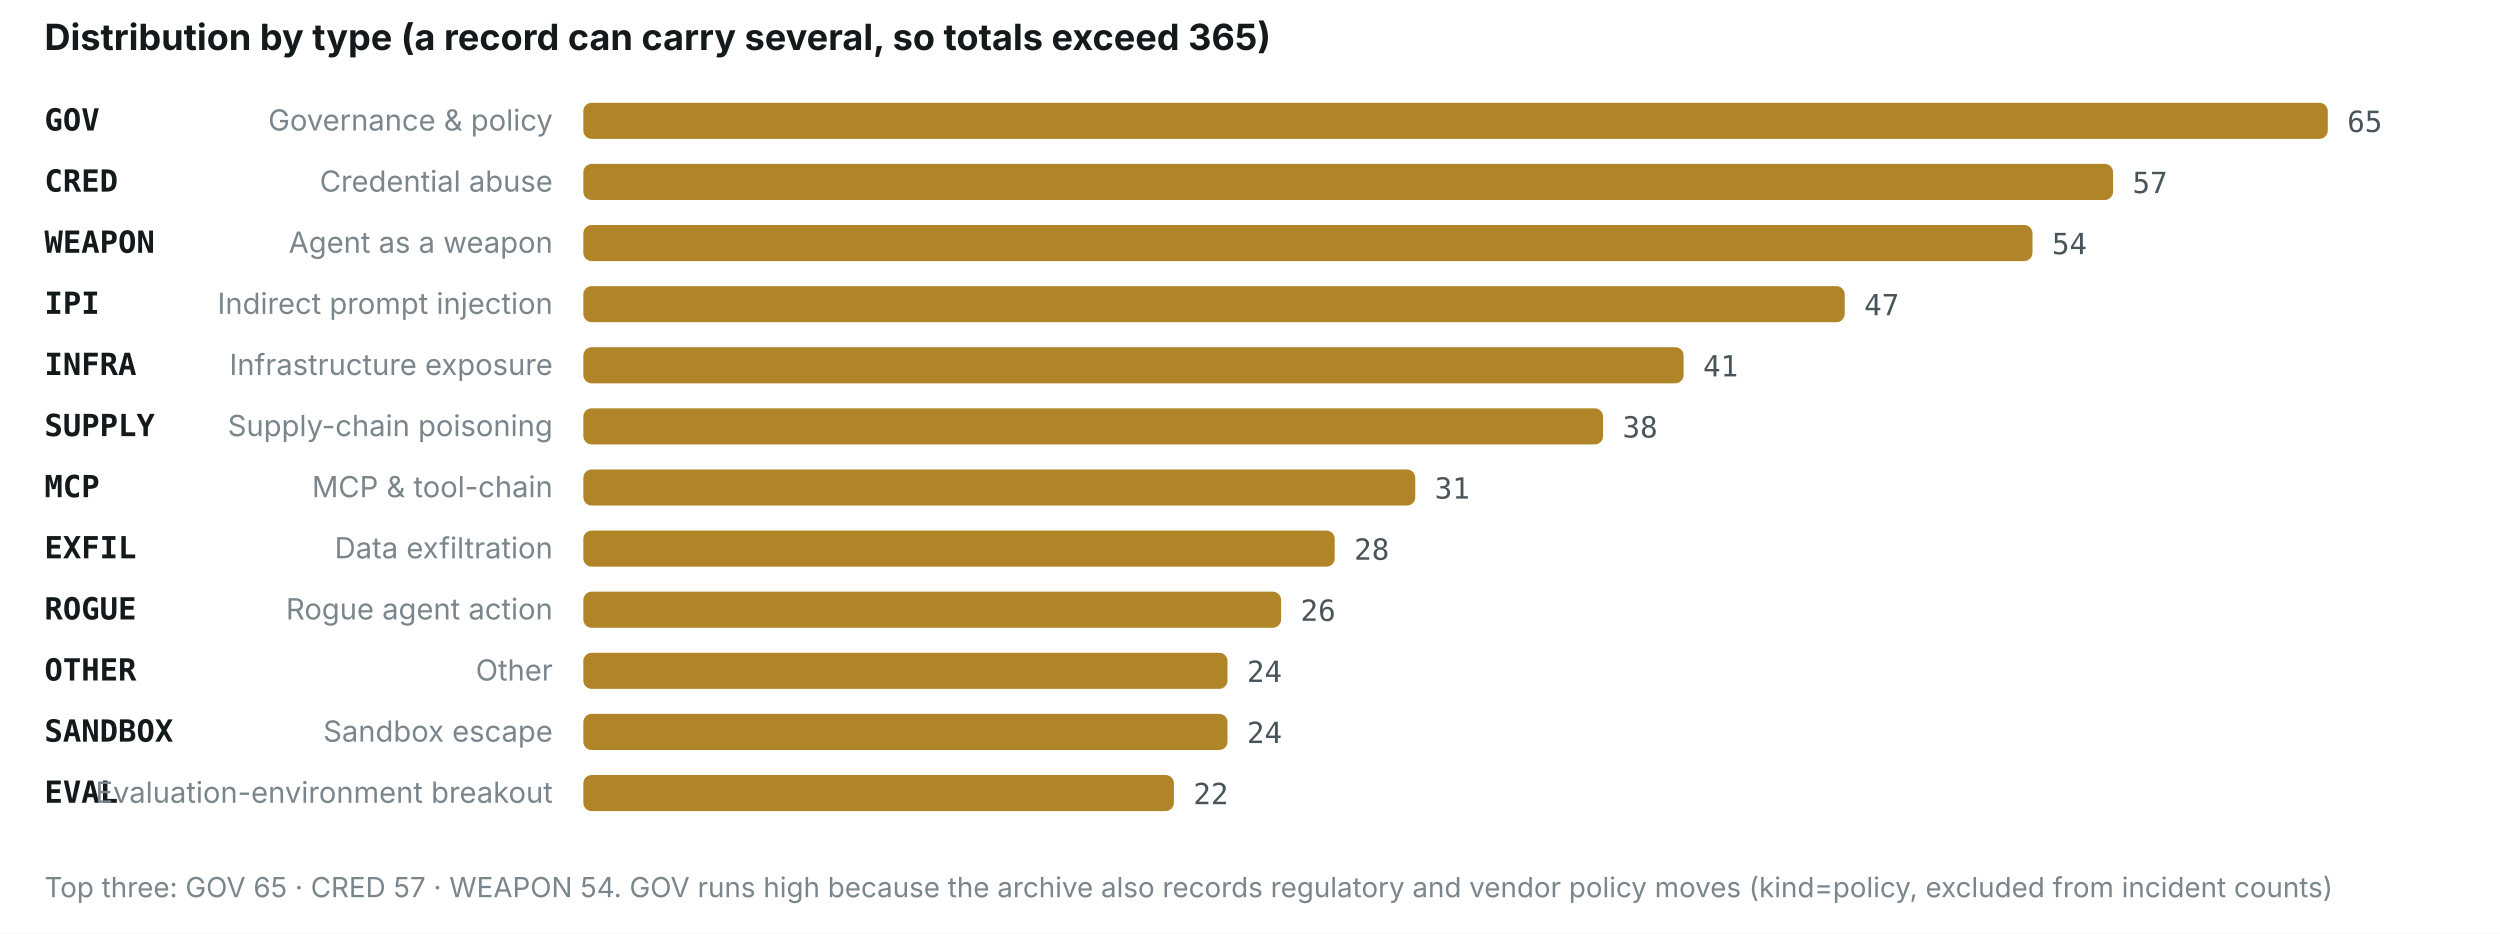
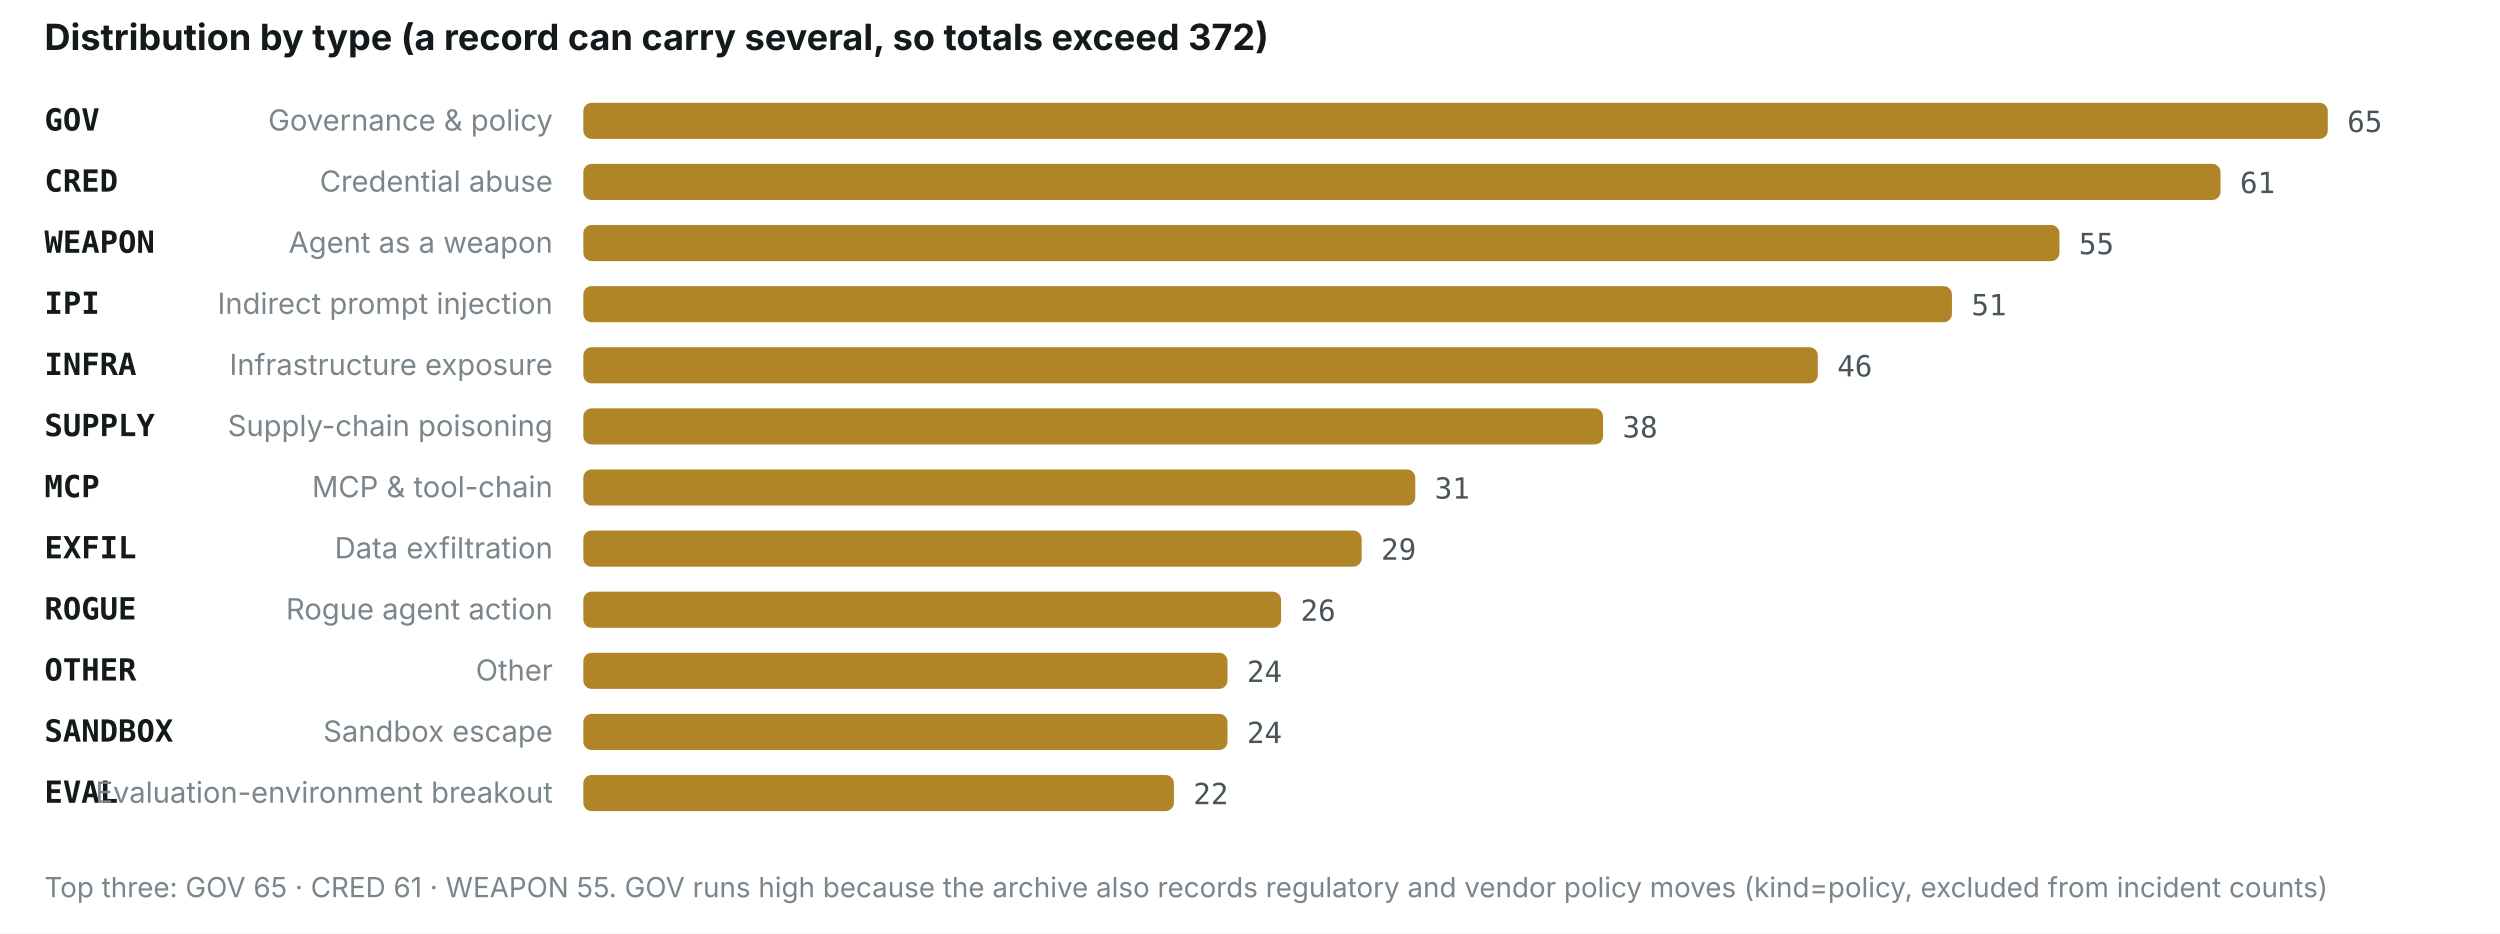
<svg xmlns="http://www.w3.org/2000/svg" viewBox="0 0 900 336" width="900" height="336" role="img" font-family="ui-sans-serif,-apple-system,'Segoe UI','PingFang SC','Microsoft YaHei',sans-serif">
  <rect width="900" height="336" fill="#FFFFFF" />
-   <text x="16" y="18" font-size="13" font-weight="700" fill="#141A1C">Distribution by type (a record can carry several, so totals exceed 365)</text>
+   <text x="16" y="18" font-size="13" font-weight="700" fill="#141A1C">Distribution by type (a record can carry several, so totals exceed 372)</text>
  <text x="16" y="47" font-size="11" fill="#141A1C" font-family="ui-monospace,'SF Mono','Cascadia Mono','Consolas',monospace" font-weight="600">GOV</text>
  <text x="199" y="47" font-size="10.5" text-anchor="end" fill="#7A868C">Governance &amp; policy</text>
  <rect x="210" y="37" width="628.0" height="13" rx="3" fill="#B08528" />
  <text x="845.0" y="47.5" font-size="10.5" fill="#48545A" font-family="ui-monospace,'SF Mono','Cascadia Mono','Consolas',monospace">65</text>
  <text x="16" y="69" font-size="11" fill="#141A1C" font-family="ui-monospace,'SF Mono','Cascadia Mono','Consolas',monospace" font-weight="600">CRED</text>
  <text x="199" y="69" font-size="10.5" text-anchor="end" fill="#7A868C">Credential abuse</text>
-   <rect x="210" y="59" width="550.7" height="13" rx="3" fill="#B08528" />
-   <text x="767.7" y="69.5" font-size="10.5" fill="#48545A" font-family="ui-monospace,'SF Mono','Cascadia Mono','Consolas',monospace">57</text>
+   <rect x="210" y="59" width="589.4" height="13" rx="3" fill="#B08528" />
+   <text x="806.4" y="69.5" font-size="10.5" fill="#48545A" font-family="ui-monospace,'SF Mono','Cascadia Mono','Consolas',monospace">61</text>
  <text x="16" y="91" font-size="11" fill="#141A1C" font-family="ui-monospace,'SF Mono','Cascadia Mono','Consolas',monospace" font-weight="600">WEAPON</text>
  <text x="199" y="91" font-size="10.5" text-anchor="end" fill="#7A868C">Agent as a weapon</text>
-   <rect x="210" y="81" width="521.7" height="13" rx="3" fill="#B08528" />
-   <text x="738.7" y="91.5" font-size="10.5" fill="#48545A" font-family="ui-monospace,'SF Mono','Cascadia Mono','Consolas',monospace">54</text>
+   <rect x="210" y="81" width="531.4" height="13" rx="3" fill="#B08528" />
+   <text x="748.4" y="91.5" font-size="10.5" fill="#48545A" font-family="ui-monospace,'SF Mono','Cascadia Mono','Consolas',monospace">55</text>
  <text x="16" y="113" font-size="11" fill="#141A1C" font-family="ui-monospace,'SF Mono','Cascadia Mono','Consolas',monospace" font-weight="600">IPI</text>
  <text x="199" y="113" font-size="10.5" text-anchor="end" fill="#7A868C">Indirect prompt injection</text>
-   <rect x="210" y="103" width="454.1" height="13" rx="3" fill="#B08528" />
-   <text x="671.1" y="113.5" font-size="10.5" fill="#48545A" font-family="ui-monospace,'SF Mono','Cascadia Mono','Consolas',monospace">47</text>
+   <rect x="210" y="103" width="492.7" height="13" rx="3" fill="#B08528" />
+   <text x="709.7" y="113.5" font-size="10.5" fill="#48545A" font-family="ui-monospace,'SF Mono','Cascadia Mono','Consolas',monospace">51</text>
  <text x="16" y="135" font-size="11" fill="#141A1C" font-family="ui-monospace,'SF Mono','Cascadia Mono','Consolas',monospace" font-weight="600">INFRA</text>
  <text x="199" y="135" font-size="10.5" text-anchor="end" fill="#7A868C">Infrastructure exposure</text>
-   <rect x="210" y="125" width="396.1" height="13" rx="3" fill="#B08528" />
-   <text x="613.1" y="135.5" font-size="10.5" fill="#48545A" font-family="ui-monospace,'SF Mono','Cascadia Mono','Consolas',monospace">41</text>
+   <rect x="210" y="125" width="444.4" height="13" rx="3" fill="#B08528" />
+   <text x="661.4" y="135.5" font-size="10.5" fill="#48545A" font-family="ui-monospace,'SF Mono','Cascadia Mono','Consolas',monospace">46</text>
  <text x="16" y="157" font-size="11" fill="#141A1C" font-family="ui-monospace,'SF Mono','Cascadia Mono','Consolas',monospace" font-weight="600">SUPPLY</text>
  <text x="199" y="157" font-size="10.5" text-anchor="end" fill="#7A868C">Supply-chain poisoning</text>
  <rect x="210" y="147" width="367.1" height="13" rx="3" fill="#B08528" />
  <text x="584.1" y="157.5" font-size="10.5" fill="#48545A" font-family="ui-monospace,'SF Mono','Cascadia Mono','Consolas',monospace">38</text>
  <text x="16" y="179" font-size="11" fill="#141A1C" font-family="ui-monospace,'SF Mono','Cascadia Mono','Consolas',monospace" font-weight="600">MCP</text>
  <text x="199" y="179" font-size="10.5" text-anchor="end" fill="#7A868C">MCP &amp; tool-chain</text>
  <rect x="210" y="169" width="299.5" height="13" rx="3" fill="#B08528" />
  <text x="516.5" y="179.5" font-size="10.5" fill="#48545A" font-family="ui-monospace,'SF Mono','Cascadia Mono','Consolas',monospace">31</text>
  <text x="16" y="201" font-size="11" fill="#141A1C" font-family="ui-monospace,'SF Mono','Cascadia Mono','Consolas',monospace" font-weight="600">EXFIL</text>
  <text x="199" y="201" font-size="10.5" text-anchor="end" fill="#7A868C">Data exfiltration</text>
-   <rect x="210" y="191" width="270.5" height="13" rx="3" fill="#B08528" />
-   <text x="487.5" y="201.5" font-size="10.5" fill="#48545A" font-family="ui-monospace,'SF Mono','Cascadia Mono','Consolas',monospace">28</text>
+   <rect x="210" y="191" width="280.2" height="13" rx="3" fill="#B08528" />
+   <text x="497.2" y="201.5" font-size="10.5" fill="#48545A" font-family="ui-monospace,'SF Mono','Cascadia Mono','Consolas',monospace">29</text>
  <text x="16" y="223" font-size="11" fill="#141A1C" font-family="ui-monospace,'SF Mono','Cascadia Mono','Consolas',monospace" font-weight="600">ROGUE</text>
  <text x="199" y="223" font-size="10.5" text-anchor="end" fill="#7A868C">Rogue agent action</text>
  <rect x="210" y="213" width="251.2" height="13" rx="3" fill="#B08528" />
  <text x="468.2" y="223.5" font-size="10.5" fill="#48545A" font-family="ui-monospace,'SF Mono','Cascadia Mono','Consolas',monospace">26</text>
  <text x="16" y="245" font-size="11" fill="#141A1C" font-family="ui-monospace,'SF Mono','Cascadia Mono','Consolas',monospace" font-weight="600">OTHER</text>
  <text x="199" y="245" font-size="10.5" text-anchor="end" fill="#7A868C">Other</text>
  <rect x="210" y="235" width="231.9" height="13" rx="3" fill="#B08528" />
  <text x="448.9" y="245.5" font-size="10.5" fill="#48545A" font-family="ui-monospace,'SF Mono','Cascadia Mono','Consolas',monospace">24</text>
  <text x="16" y="267" font-size="11" fill="#141A1C" font-family="ui-monospace,'SF Mono','Cascadia Mono','Consolas',monospace" font-weight="600">SANDBOX</text>
  <text x="199" y="267" font-size="10.5" text-anchor="end" fill="#7A868C">Sandbox escape</text>
  <rect x="210" y="257" width="231.9" height="13" rx="3" fill="#B08528" />
  <text x="448.9" y="267.5" font-size="10.5" fill="#48545A" font-family="ui-monospace,'SF Mono','Cascadia Mono','Consolas',monospace">24</text>
  <text x="16" y="289" font-size="11" fill="#141A1C" font-family="ui-monospace,'SF Mono','Cascadia Mono','Consolas',monospace" font-weight="600">EVAL</text>
  <text x="199" y="289" font-size="10.5" text-anchor="end" fill="#7A868C">Evaluation-environment breakout</text>
  <rect x="210" y="279" width="212.6" height="13" rx="3" fill="#B08528" />
  <text x="429.6" y="289.5" font-size="10.5" fill="#48545A" font-family="ui-monospace,'SF Mono','Cascadia Mono','Consolas',monospace">22</text>
-   <text x="16" y="323" font-size="10" fill="#7A868C">Top three: GOV 65 · CRED 57 · WEAPON 54. GOV runs high because the archive also records regulatory and vendor policy moves (kind=policy, excluded from incident counts)</text>
+   <text x="16" y="323" font-size="10" fill="#7A868C">Top three: GOV 65 · CRED 61 · WEAPON 55. GOV runs high because the archive also records regulatory and vendor policy moves (kind=policy, excluded from incident counts)</text>
</svg>
